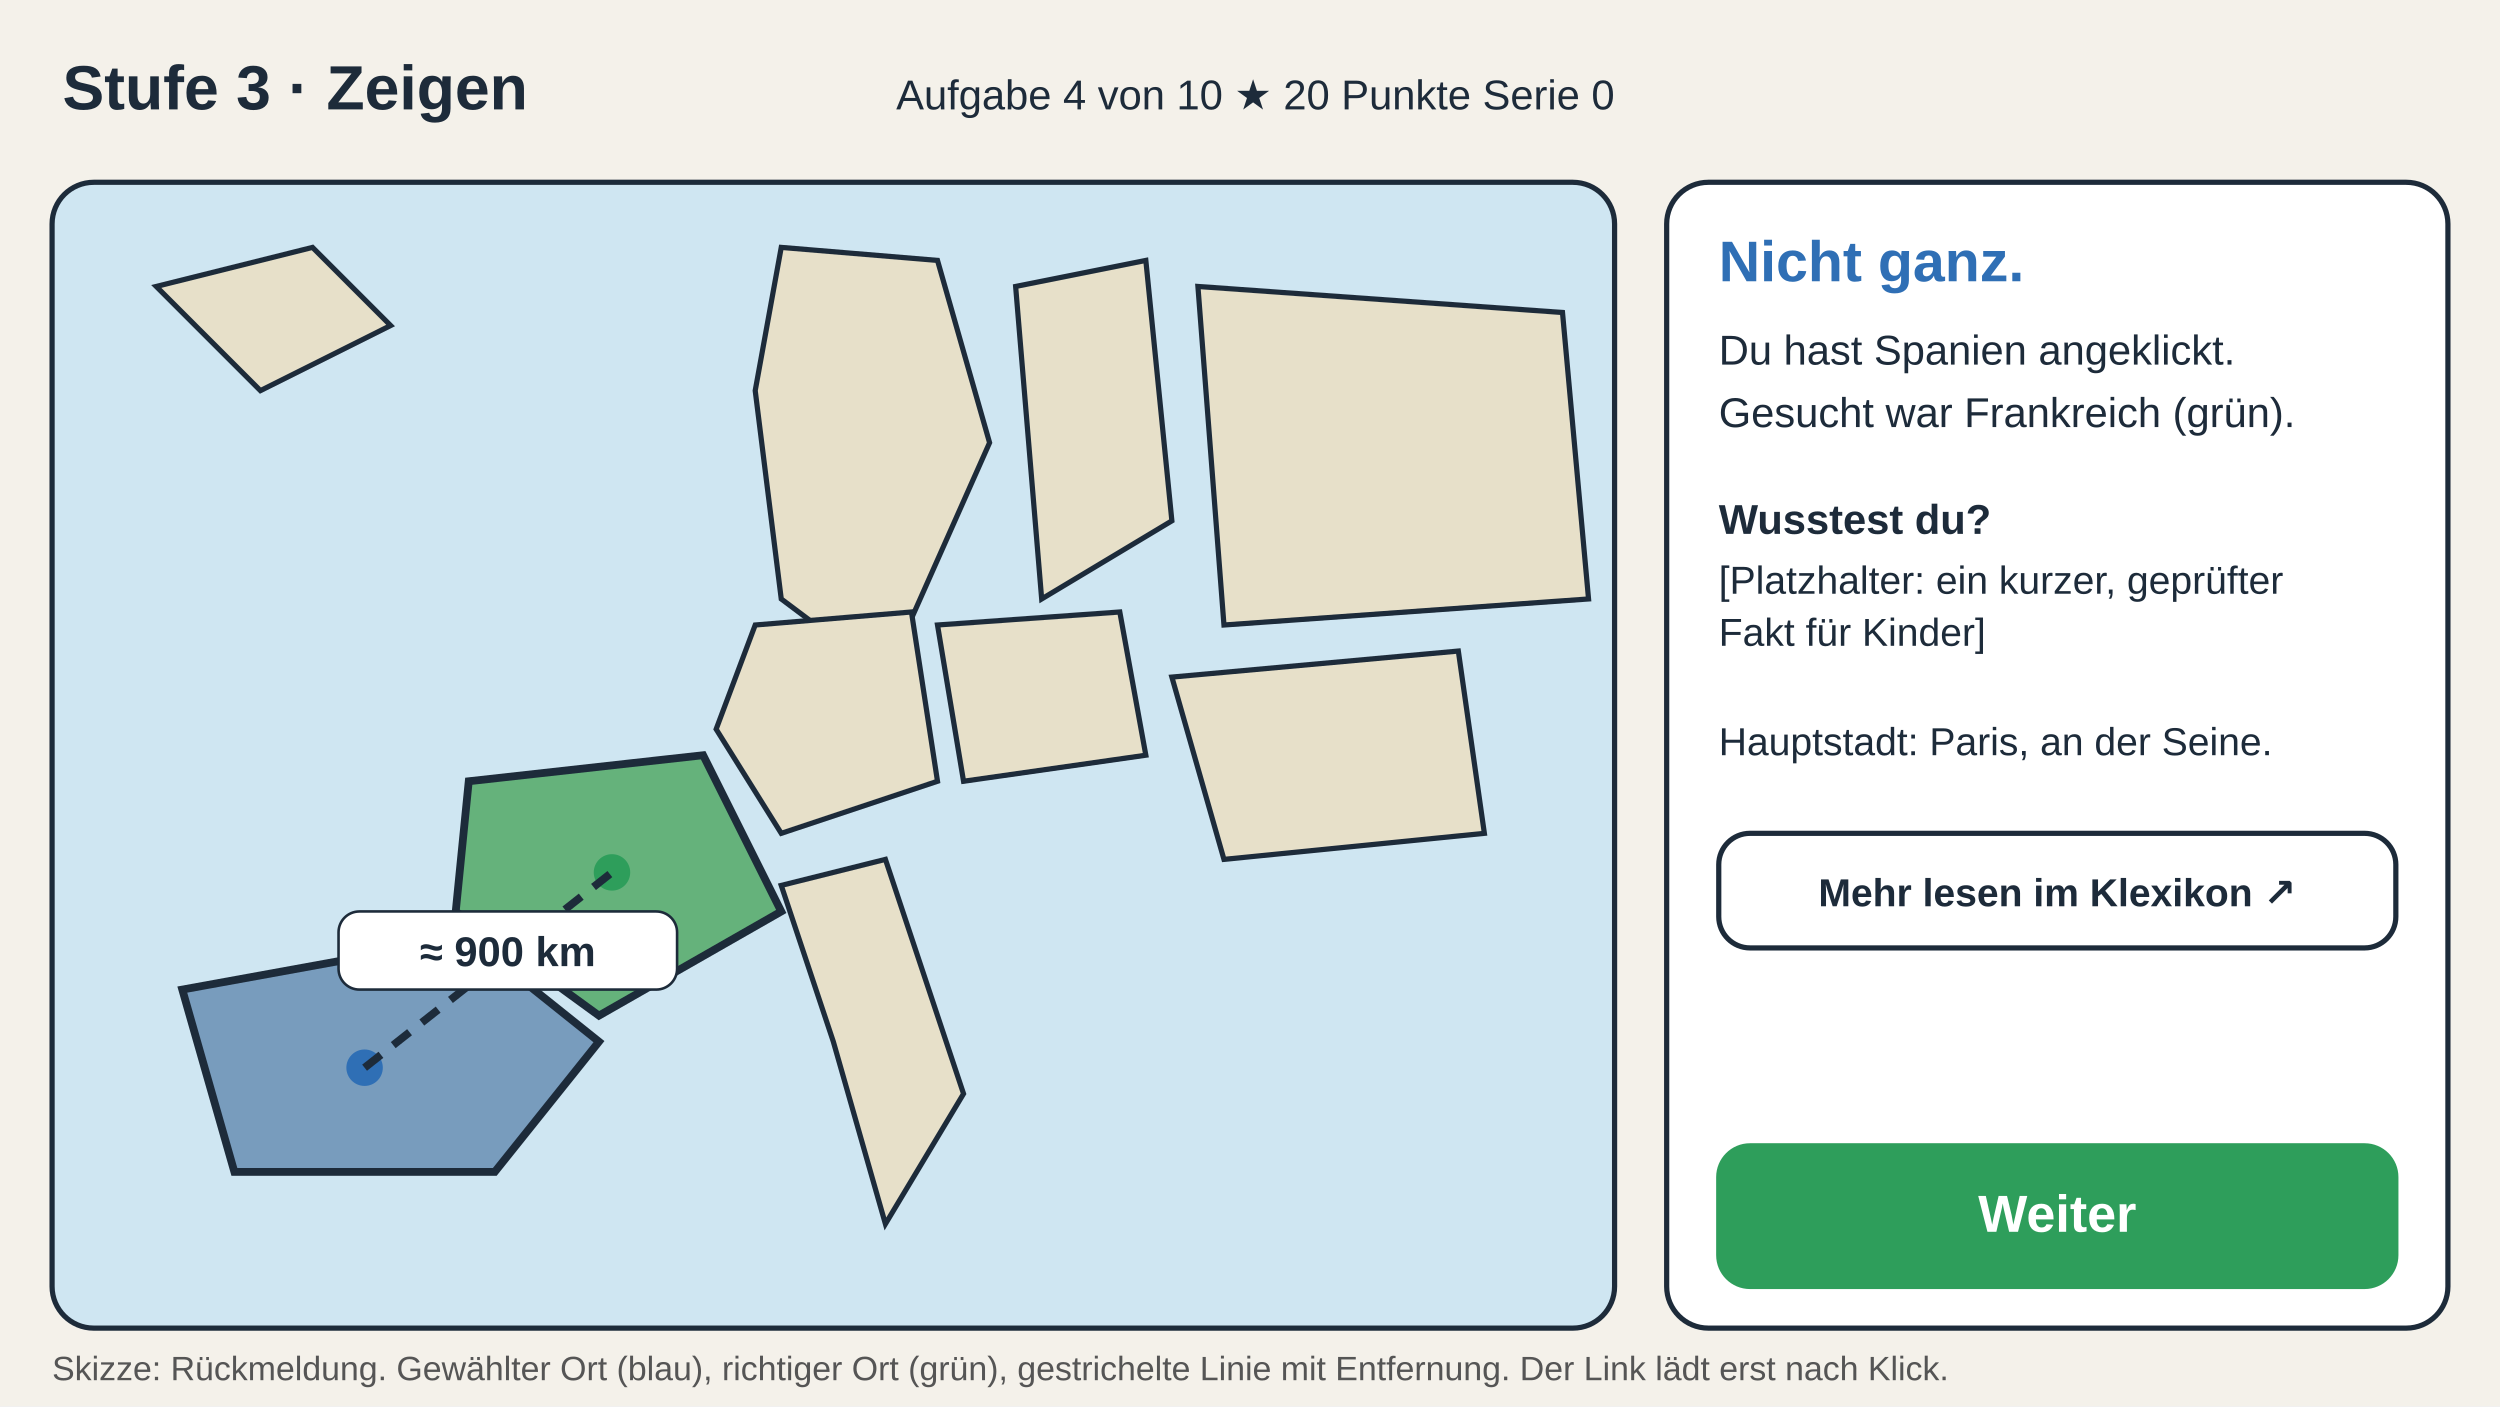
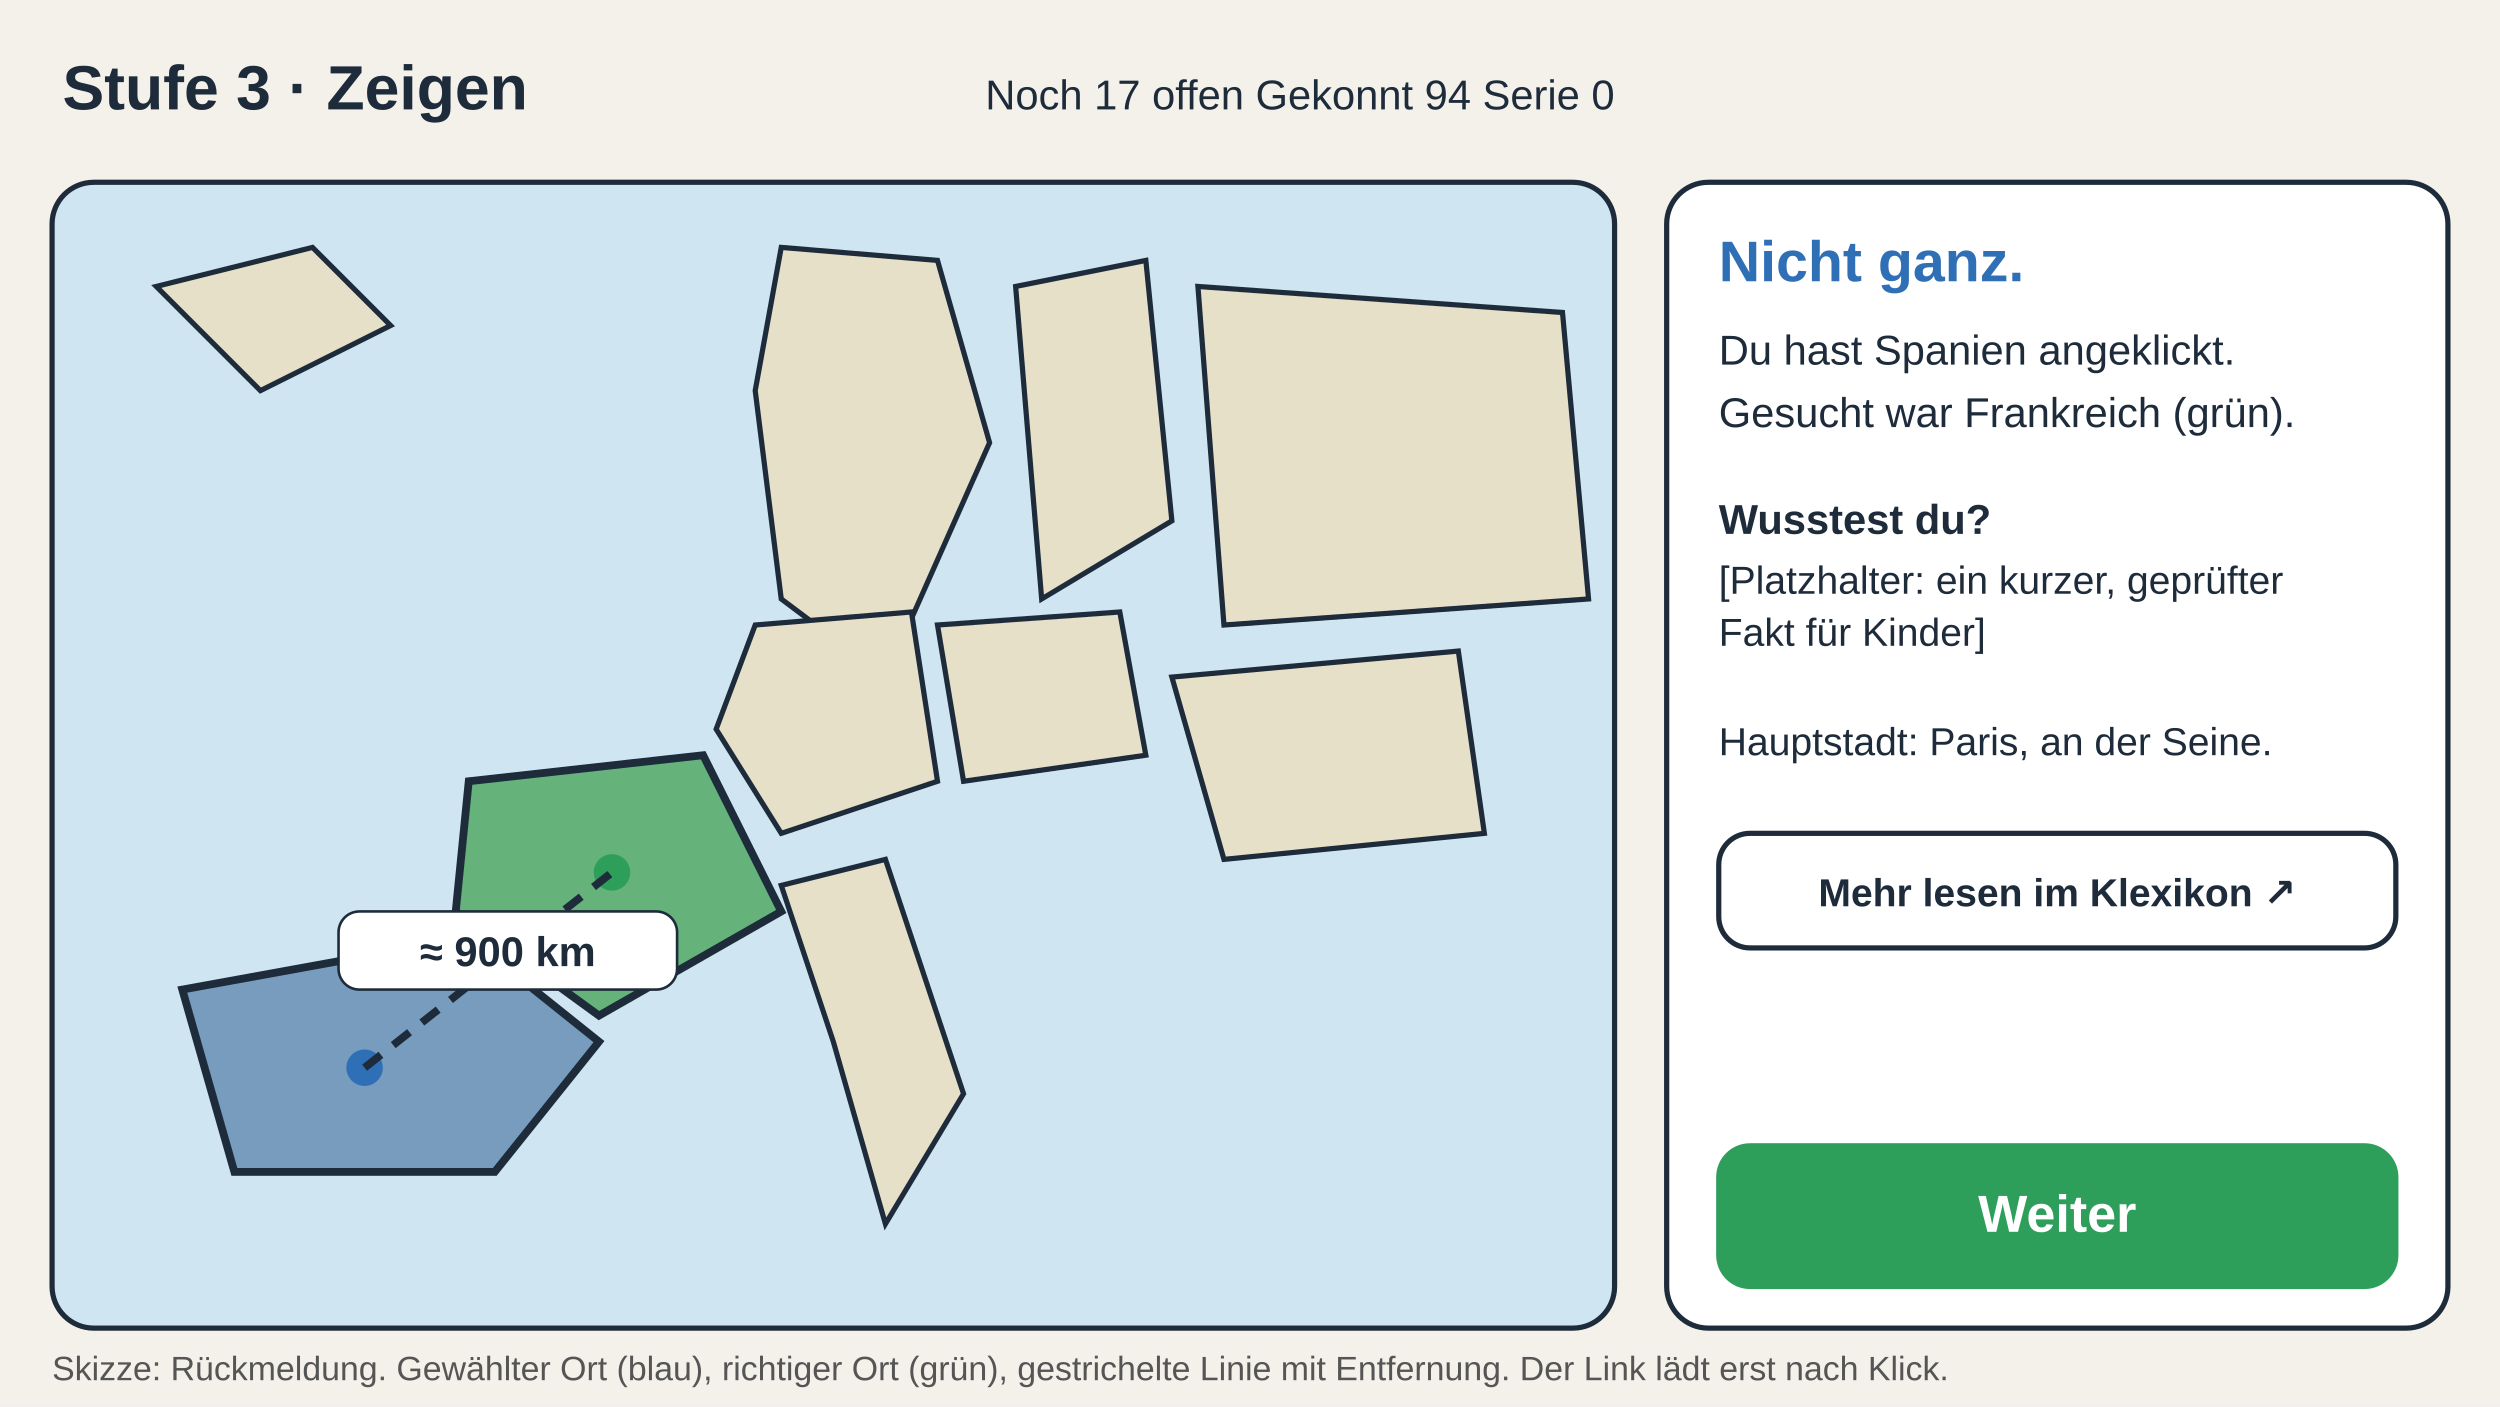
<svg xmlns="http://www.w3.org/2000/svg" viewBox="0 0 960 540" width="960" height="540" font-family="Arial,sans-serif">
  <rect width="960" height="540" fill="#f4f1ea" />
  <text x="24" y="42" font-size="24" font-weight="bold" fill="#1d2b3a" text-anchor="start">Stufe 3 · Zeigen</text>
-   <text x="620" y="42" font-size="16" font-weight="normal" fill="#1d2b3a" text-anchor="end">Aufgabe 4 von 10   ★ 20 Punkte   Serie 0</text>
+   <text x="620" y="42" font-size="16" font-weight="normal" fill="#1d2b3a" text-anchor="end">Noch 17 offen   Gekonnt 94   Serie 0</text>
  <rect x="20" y="70" width="600" height="440" rx="16" fill="#cfe6f2" stroke="#1d2b3a" stroke-width="2" />
  <polygon points="60,110 120,95 150,125 100,150" fill="#e7e0c9" stroke="#1d2b3a" stroke-width="2" />
  <polygon points="300,95 360,100 380,170 340,260 300,230 290,150" fill="#e7e0c9" stroke="#1d2b3a" stroke-width="2" />
  <polygon points="390,110 440,100 450,200 400,230" fill="#e7e0c9" stroke="#1d2b3a" stroke-width="2" />
  <polygon points="70,380 180,360 230,400 190,450 90,450" fill="#e7e0c9" stroke="#1d2b3a" stroke-width="2" />
  <polygon points="180,300 270,290 300,350 230,390 175,350" fill="#e7e0c9" stroke="#1d2b3a" stroke-width="2" />
  <polygon points="290,240 350,235 360,300 300,320 275,280" fill="#e7e0c9" stroke="#1d2b3a" stroke-width="2" />
  <polygon points="360,240 430,235 440,290 370,300" fill="#e7e0c9" stroke="#1d2b3a" stroke-width="2" />
  <polygon points="300,340 340,330 370,420 340,470 320,400" fill="#e7e0c9" stroke="#1d2b3a" stroke-width="2" />
  <polygon points="450,260 560,250 570,320 470,330" fill="#e7e0c9" stroke="#1d2b3a" stroke-width="2" />
  <polygon points="460,110 600,120 610,230 470,240" fill="#e7e0c9" stroke="#1d2b3a" stroke-width="2" />
  <polygon points="180,300 270,290 300,350 230,390 175,350" fill="#2e9e5b" fill-opacity="0.7" stroke="#1d2b3a" stroke-width="3" />
  <polygon points="70,380 180,360 230,400 190,450 90,450" fill="#2f6fb5" fill-opacity="0.6" stroke="#1d2b3a" stroke-width="3" />
  <circle cx="140" cy="410" r="7" fill="#2f6fb5" />
  <circle cx="235" cy="335" r="7" fill="#2e9e5b" />
  <line x1="140" y1="410" x2="235" y2="335" stroke="#1d2b3a" stroke-width="3" stroke-dasharray="8 6" />
  <rect x="130" y="350" width="130" height="30" rx="8" fill="#fff" stroke="#1d2b3a" />
  <text x="195" y="371" font-size="16" font-weight="bold" fill="#1d2b3a" text-anchor="middle">≈ 900 km</text>
  <rect x="640" y="70" width="300" height="440" rx="16" fill="#fff" stroke="#1d2b3a" stroke-width="2" />
  <text x="660" y="108" font-size="22" font-weight="bold" fill="#2f6fb5" text-anchor="start">Nicht ganz.</text>
  <text x="660" y="140" font-size="16" font-weight="normal" fill="#1d2b3a" text-anchor="start">Du hast Spanien angeklickt.</text>
  <text x="660" y="164" font-size="16" font-weight="normal" fill="#1d2b3a" text-anchor="start">Gesucht war Frankreich (grün).</text>
  <text x="660" y="205" font-size="16" font-weight="bold" fill="#1d2b3a" text-anchor="start">Wusstest du?</text>
  <text x="660" y="228" font-size="15" font-weight="normal" fill="#1d2b3a" text-anchor="start">[Platzhalter: ein kurzer, geprüfter</text>
  <text x="660" y="248" font-size="15" font-weight="normal" fill="#1d2b3a" text-anchor="start">Fakt für Kinder]</text>
  <text x="660" y="290" font-size="15" font-weight="normal" fill="#1d2b3a" text-anchor="start">Hauptstadt: Paris, an der Seine.</text>
  <rect x="660" y="320" width="260" height="44" rx="12" fill="#fff" stroke="#1d2b3a" stroke-width="2" />
  <text x="790.0" y="348.0" font-size="15" font-weight="bold" fill="#1d2b3a" text-anchor="middle">Mehr lesen im Klexikon ↗</text>
  <rect x="660" y="440" width="260" height="54" rx="12" fill="#2e9e5b" stroke="#2e9e5b" stroke-width="2" />
  <text x="790.0" y="473.0" font-size="20" font-weight="bold" fill="#fff" text-anchor="middle">Weiter</text>
  <text x="20" y="530" font-size="13" font-weight="normal" fill="#555" text-anchor="start">Skizze: Rückmeldung. Gewählter Ort (blau), richtiger Ort (grün), gestrichelte Linie mit Entfernung. Der Link lädt erst nach Klick.</text>
</svg>
